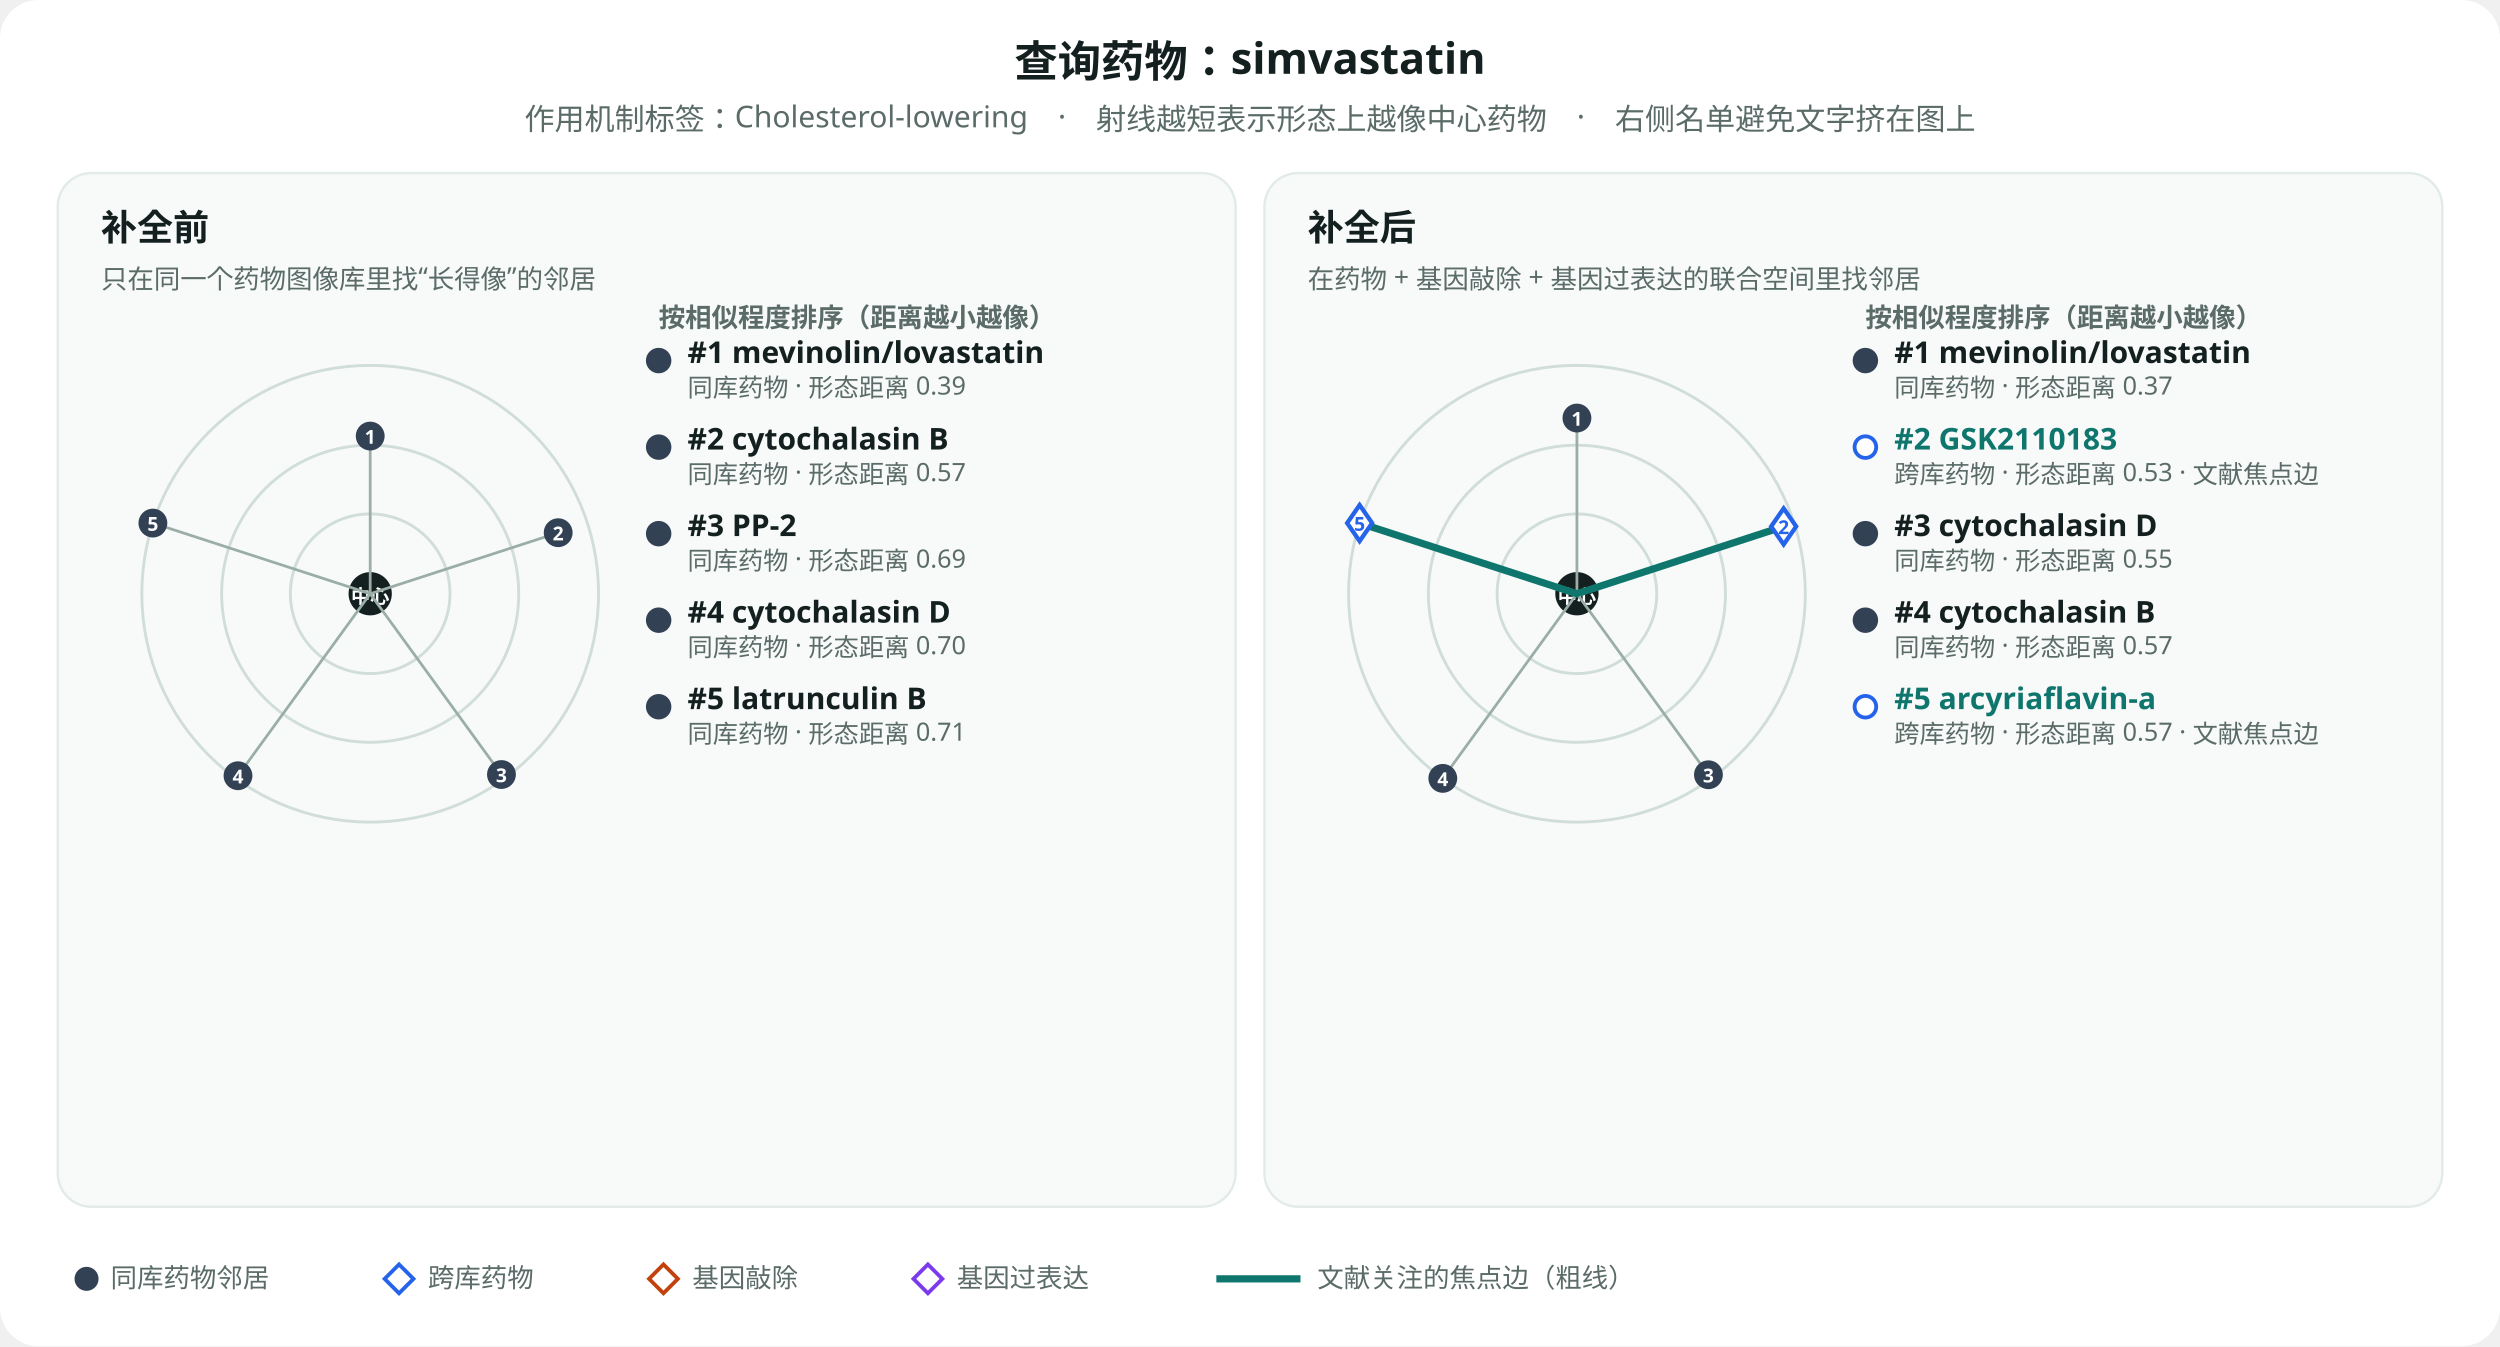
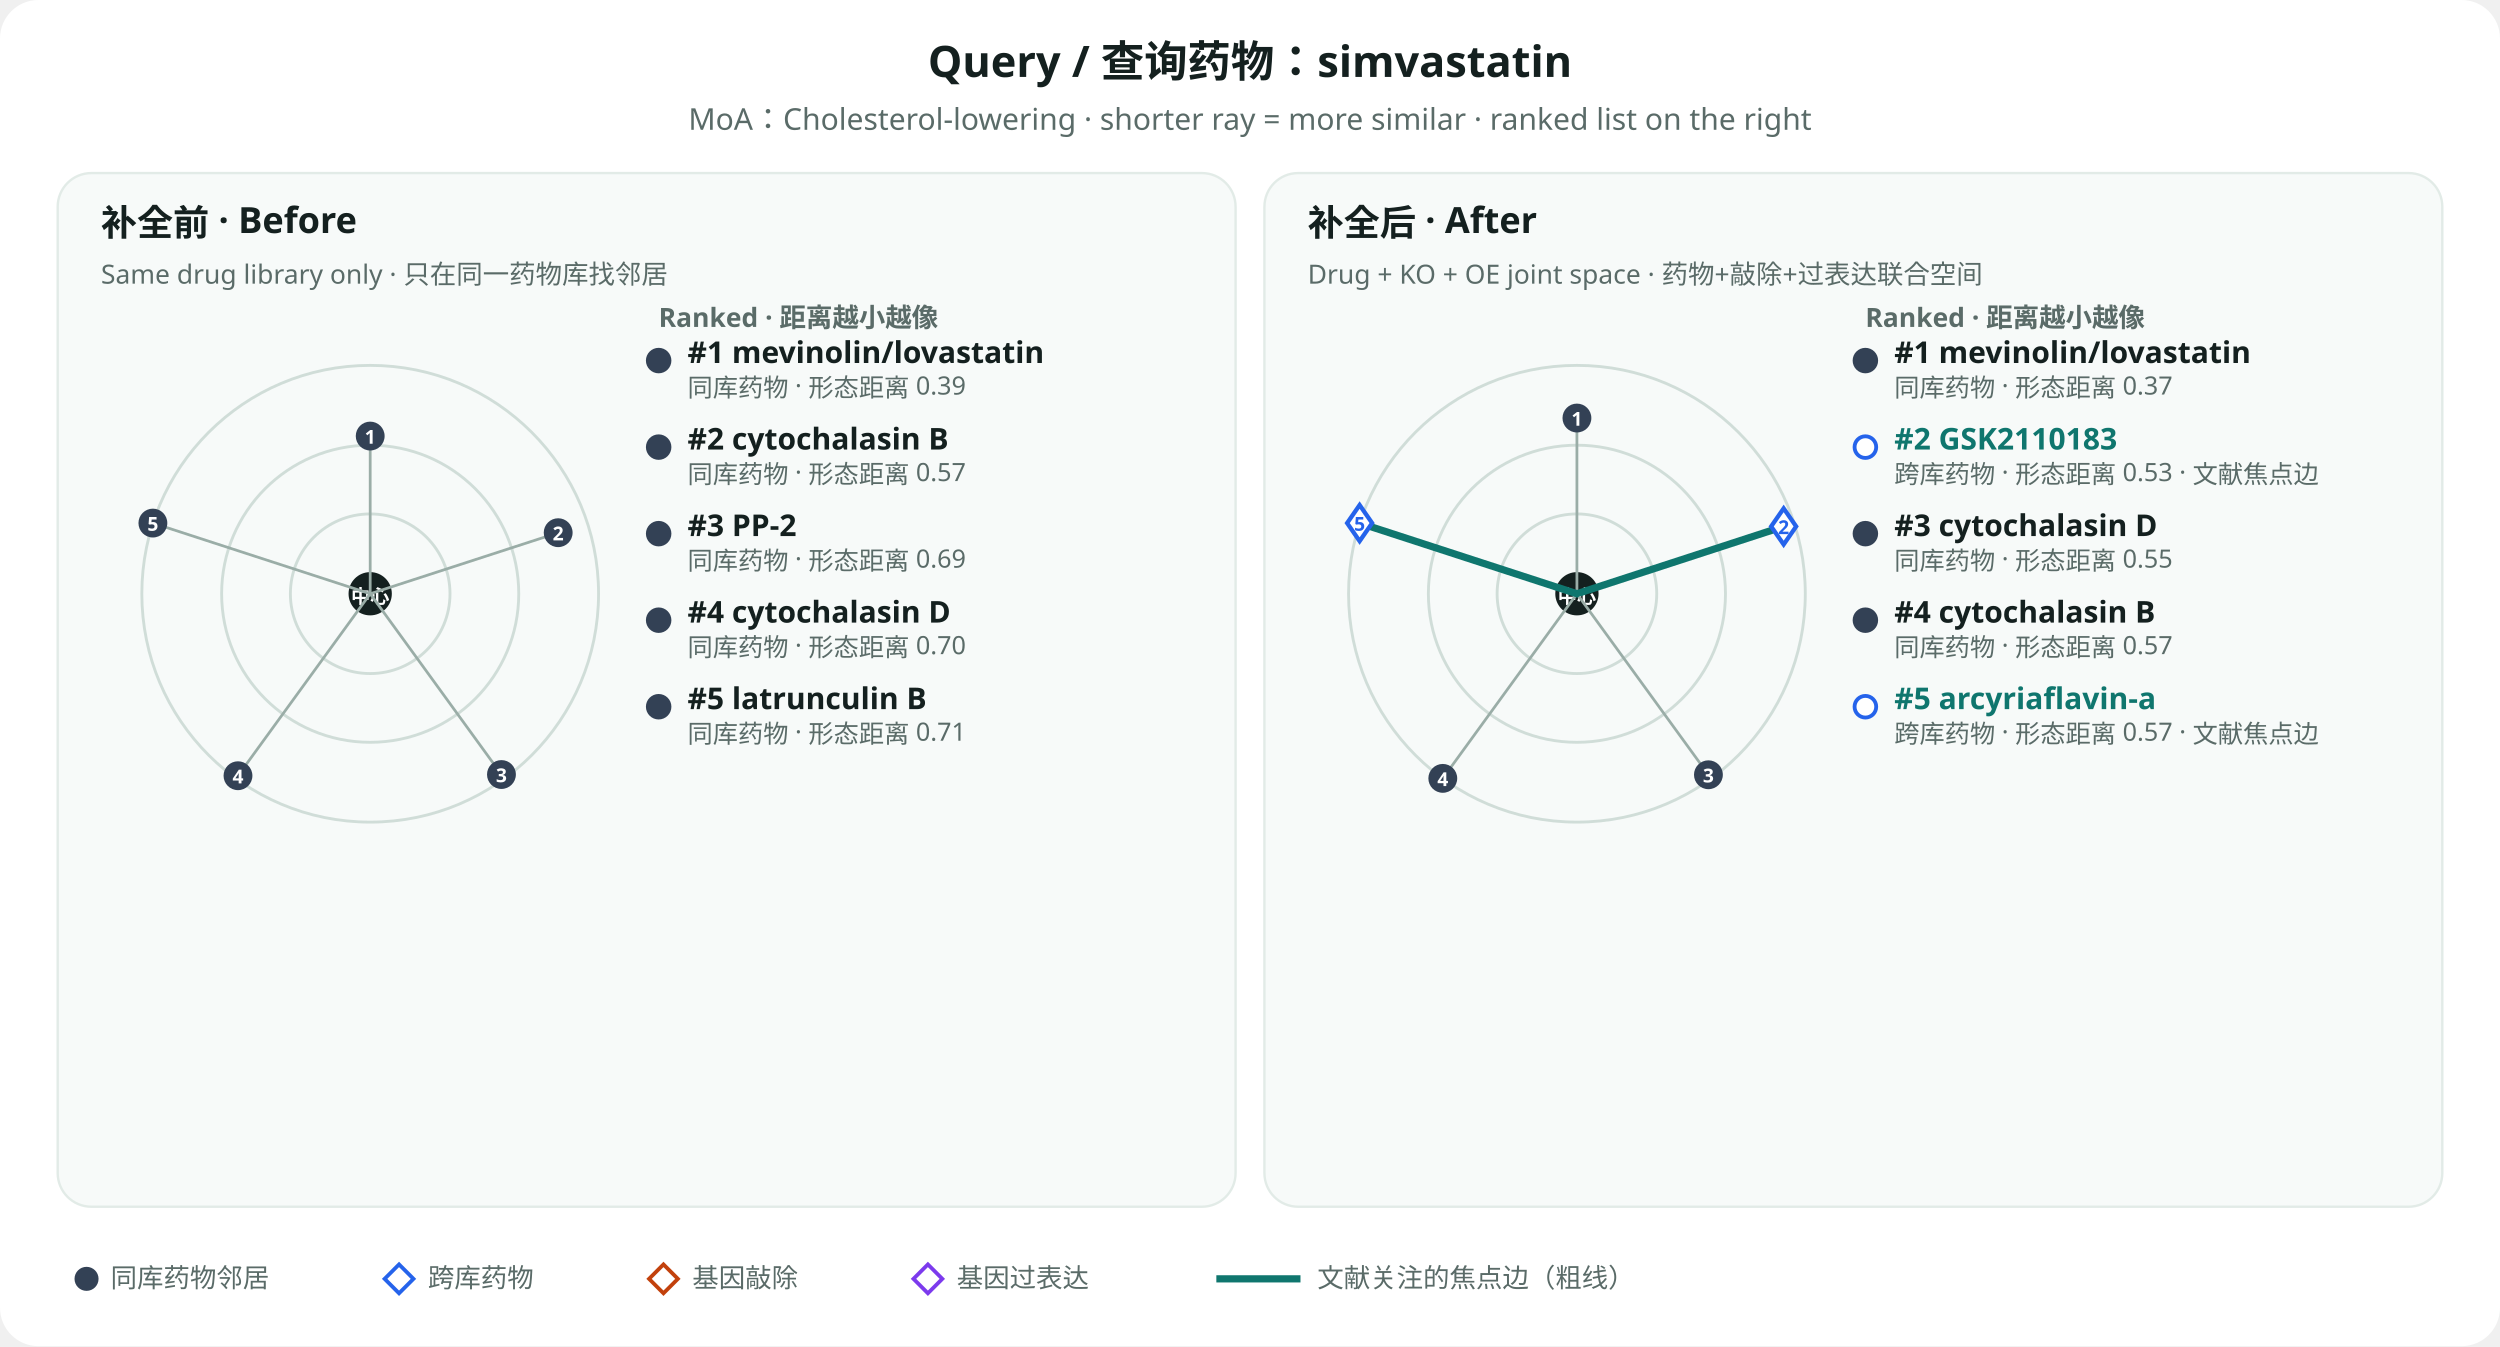
<svg xmlns="http://www.w3.org/2000/svg" width="1040" height="560" viewBox="0 0 1040 560" font-family="Sora, 'Noto Sans SC', 'PingFang SC', 'Microsoft YaHei', sans-serif">
  <rect width="100%" height="100%" rx="16" fill="#ffffff" />
  <text x="520.0" y="32" text-anchor="middle" font-size="18" font-weight="700" fill="#14201f">
-       查询药物：simvastatin
+       Query / 查询药物：simvastatin
    </text>
  <text x="520.0" y="54" text-anchor="middle" font-size="12.5" fill="#5a6b68">
-       作用机制标签：Cholesterol-lowering　·　射线越短表示形态上越像中心药物　·　右侧名单避免文字挤在图上
+       MoA：Cholesterol-lowering · shorter ray = more similar · ranked list on the right
    </text>
  <rect x="24" y="72" width="490" height="430" rx="14" fill="#f7faf9" stroke="#e2ebe7" />
-   <text x="42" y="100" font-size="15" font-weight="700" fill="#14201f">补全前</text>
-   <text x="42" y="120" font-size="11" fill="#5a6b68">只在同一个药物图像库里找“长得像”的邻居</text>
+   <text x="42" y="98" font-size="15" font-weight="700" fill="#14201f">补全前 · Before</text>
+   <text x="42" y="118" font-size="11" fill="#5a6b68">Same drug library only · 只在同一药物库找邻居</text>
  <circle cx="154" cy="247" r="33.2" fill="none" stroke="#d0ddd8" stroke-width="1.2" />
  <circle cx="154" cy="247" r="61.8" fill="none" stroke="#d0ddd8" stroke-width="1.2" />
  <circle cx="154" cy="247" r="95.0" fill="none" stroke="#d0ddd8" stroke-width="1.2" />
  <circle cx="154" cy="247" r="9" fill="#14201f" />
  <text x="154" y="251" text-anchor="middle" font-size="8" fill="#fff" font-weight="700">中心</text>
-   <text x="274" y="136" font-size="11" font-weight="650" fill="#5a6b68">按相似程度排序（距离越小越像）</text>
+   <text x="274" y="136" font-size="11" font-weight="650" fill="#5a6b68">Ranked · 距离越小越像</text>
  <line x1="154" y1="247" x2="154.0" y2="181.4" stroke="#9aada7" stroke-width="1.15" stroke-linecap="round" />
  <circle cx="154.0" cy="181.4" r="6" fill="#334155" />
  <text x="154.0" y="184.6" text-anchor="middle" font-size="8" fill="#fff" font-weight="700">1</text>
  <circle cx="274" cy="150" r="4.5" fill="#334155" stroke="#334155" stroke-width="1.6" />
  <text x="286" y="151" font-size="12.5" font-weight="550" fill="#14201f">#1  mevinolin/lovastatin</text>
  <text x="286" y="165" font-size="10.5" fill="#5a6b68">同库药物 · 形态距离 0.39</text>
  <line x1="154" y1="247" x2="232.2" y2="221.6" stroke="#9aada7" stroke-width="1.15" stroke-linecap="round" />
  <circle cx="232.2" cy="221.6" r="6" fill="#334155" />
  <text x="232.2" y="224.8" text-anchor="middle" font-size="8" fill="#fff" font-weight="700">2</text>
  <circle cx="274" cy="186" r="4.5" fill="#334155" stroke="#334155" stroke-width="1.6" />
  <text x="286" y="187" font-size="12.5" font-weight="550" fill="#14201f">#2  cytochalasin B</text>
  <text x="286" y="201" font-size="10.5" fill="#5a6b68">同库药物 · 形态距离 0.57</text>
  <line x1="154" y1="247" x2="208.6" y2="322.2" stroke="#9aada7" stroke-width="1.15" stroke-linecap="round" />
  <circle cx="208.6" cy="322.2" r="6" fill="#334155" />
  <text x="208.6" y="325.4" text-anchor="middle" font-size="8" fill="#fff" font-weight="700">3</text>
  <circle cx="274" cy="222" r="4.5" fill="#334155" stroke="#334155" stroke-width="1.6" />
  <text x="286" y="223" font-size="12.5" font-weight="550" fill="#14201f">#3  PP-2</text>
  <text x="286" y="237" font-size="10.5" fill="#5a6b68">同库药物 · 形态距离 0.69</text>
  <line x1="154" y1="247" x2="99.0" y2="322.7" stroke="#9aada7" stroke-width="1.15" stroke-linecap="round" />
  <circle cx="99.0" cy="322.7" r="6" fill="#334155" />
  <text x="99.0" y="325.9" text-anchor="middle" font-size="8" fill="#fff" font-weight="700">4</text>
  <circle cx="274" cy="258" r="4.5" fill="#334155" stroke="#334155" stroke-width="1.6" />
  <text x="286" y="259" font-size="12.5" font-weight="550" fill="#14201f">#4  cytochalasin D</text>
  <text x="286" y="273" font-size="10.5" fill="#5a6b68">同库药物 · 形态距离 0.70</text>
  <line x1="154" y1="247" x2="63.6" y2="217.6" stroke="#9aada7" stroke-width="1.15" stroke-linecap="round" />
  <circle cx="63.6" cy="217.6" r="6" fill="#334155" />
  <text x="63.6" y="220.8" text-anchor="middle" font-size="8" fill="#fff" font-weight="700">5</text>
  <circle cx="274" cy="294" r="4.5" fill="#334155" stroke="#334155" stroke-width="1.6" />
  <text x="286" y="295" font-size="12.5" font-weight="550" fill="#14201f">#5  latrunculin B</text>
  <text x="286" y="309" font-size="10.5" fill="#5a6b68">同库药物 · 形态距离 0.71</text>
  <rect x="526" y="72" width="490" height="430" rx="14" fill="#f7faf9" stroke="#e2ebe7" />
-   <text x="544" y="100" font-size="15" font-weight="700" fill="#14201f">补全后</text>
-   <text x="544" y="120" font-size="11" fill="#5a6b68">在药物 + 基因敲除 + 基因过表达的联合空间里找邻居</text>
+   <text x="544" y="98" font-size="15" font-weight="700" fill="#14201f">补全后 · After</text>
+   <text x="544" y="118" font-size="11" fill="#5a6b68">Drug + KO + OE joint space · 药物+敲除+过表达联合空间</text>
  <circle cx="656" cy="247" r="33.2" fill="none" stroke="#d0ddd8" stroke-width="1.2" />
  <circle cx="656" cy="247" r="61.8" fill="none" stroke="#d0ddd8" stroke-width="1.2" />
  <circle cx="656" cy="247" r="95.0" fill="none" stroke="#d0ddd8" stroke-width="1.2" />
  <circle cx="656" cy="247" r="9" fill="#14201f" />
  <text x="656" y="251" text-anchor="middle" font-size="8" fill="#fff" font-weight="700">中心</text>
-   <text x="776" y="136" font-size="11" font-weight="650" fill="#5a6b68">按相似程度排序（距离越小越像）</text>
+   <text x="776" y="136" font-size="11" font-weight="650" fill="#5a6b68">Ranked · 距离越小越像</text>
  <line x1="656" y1="247" x2="656.0" y2="173.9" stroke="#9aada7" stroke-width="1.15" stroke-linecap="round" />
  <circle cx="656.0" cy="173.9" r="6" fill="#334155" />
  <text x="656.0" y="177.1" text-anchor="middle" font-size="8" fill="#fff" font-weight="700">1</text>
  <circle cx="776" cy="150" r="4.5" fill="#334155" stroke="#334155" stroke-width="1.6" />
  <text x="788" y="151" font-size="12.5" font-weight="550" fill="#14201f">#1  mevinolin/lovastatin</text>
  <text x="788" y="165" font-size="10.5" fill="#5a6b68">同库药物 · 形态距离 0.37</text>
  <line x1="656" y1="247" x2="742.0" y2="219.0" stroke="#0f766e" stroke-width="3.0" stroke-linecap="round" />
  <polygon points="742.0,211.5 747.2,219.0 742.0,226.5 736.8,219.0" fill="#ffffff" stroke="#2563eb" stroke-width="1.8" />
  <text x="742.0" y="222.2" text-anchor="middle" font-size="8" fill="#2563eb" font-weight="700">2</text>
  <circle cx="776" cy="186" r="4.5" fill="#ffffff" stroke="#2563eb" stroke-width="1.6" />
  <text x="788" y="187" font-size="12.5" font-weight="700" fill="#0f766e">#2  GSK2110183</text>
  <text x="788" y="201" font-size="10.5" fill="#5a6b68">跨库药物 · 形态距离 0.53 · 文献焦点边</text>
  <line x1="656" y1="247" x2="710.7" y2="322.3" stroke="#9aada7" stroke-width="1.15" stroke-linecap="round" />
  <circle cx="710.7" cy="322.3" r="6" fill="#334155" />
  <text x="710.7" y="325.5" text-anchor="middle" font-size="8" fill="#fff" font-weight="700">3</text>
  <circle cx="776" cy="222" r="4.5" fill="#334155" stroke="#334155" stroke-width="1.6" />
  <text x="788" y="223" font-size="12.5" font-weight="550" fill="#14201f">#3  cytochalasin D</text>
  <text x="788" y="237" font-size="10.5" fill="#5a6b68">同库药物 · 形态距离 0.55</text>
  <line x1="656" y1="247" x2="600.2" y2="323.8" stroke="#9aada7" stroke-width="1.15" stroke-linecap="round" />
  <circle cx="600.2" cy="323.8" r="6" fill="#334155" />
  <text x="600.2" y="327.0" text-anchor="middle" font-size="8" fill="#fff" font-weight="700">4</text>
  <circle cx="776" cy="258" r="4.5" fill="#334155" stroke="#334155" stroke-width="1.6" />
  <text x="788" y="259" font-size="12.5" font-weight="550" fill="#14201f">#4  cytochalasin B</text>
  <text x="788" y="273" font-size="10.5" fill="#5a6b68">同库药物 · 形态距离 0.57</text>
  <line x1="656" y1="247" x2="565.6" y2="217.6" stroke="#0f766e" stroke-width="3.0" stroke-linecap="round" />
  <polygon points="565.6,210.1 570.8,217.6 565.6,225.1 560.4,217.6" fill="#ffffff" stroke="#2563eb" stroke-width="1.8" />
  <text x="565.6" y="220.8" text-anchor="middle" font-size="8" fill="#2563eb" font-weight="700">5</text>
  <circle cx="776" cy="294" r="4.5" fill="#ffffff" stroke="#2563eb" stroke-width="1.6" />
  <text x="788" y="295" font-size="12.5" font-weight="700" fill="#0f766e">#5  arcyriaflavin-a</text>
  <text x="788" y="309" font-size="10.5" fill="#5a6b68">跨库药物 · 形态距离 0.57 · 文献焦点边</text>
  <g transform="translate(36,532)">
    <circle cx="0" cy="0" r="5" fill="#334155" />
    <text x="10" y="3.5" font-size="11" fill="#5a6b68">同库药物邻居</text>
    <polygon points="130,-6 136,0 130,6 124,0" fill="none" stroke="#2563eb" stroke-width="1.6" />
    <text x="142" y="3.5" font-size="11" fill="#5a6b68">跨库药物</text>
    <polygon points="240,-6 246,0 240,6 234,0" fill="none" stroke="#c2410c" stroke-width="1.6" />
    <text x="252" y="3.5" font-size="11" fill="#5a6b68">基因敲除</text>
    <polygon points="350,-6 356,0 350,6 344,0" fill="none" stroke="#7c3aed" stroke-width="1.6" />
    <text x="362" y="3.5" font-size="11" fill="#5a6b68">基因过表达</text>
    <line x1="470" y1="0" x2="505" y2="0" stroke="#0f766e" stroke-width="3" />
    <text x="512" y="3.5" font-size="11" fill="#5a6b68">文献关注的焦点边（粗线）</text>
  </g>
</svg>
